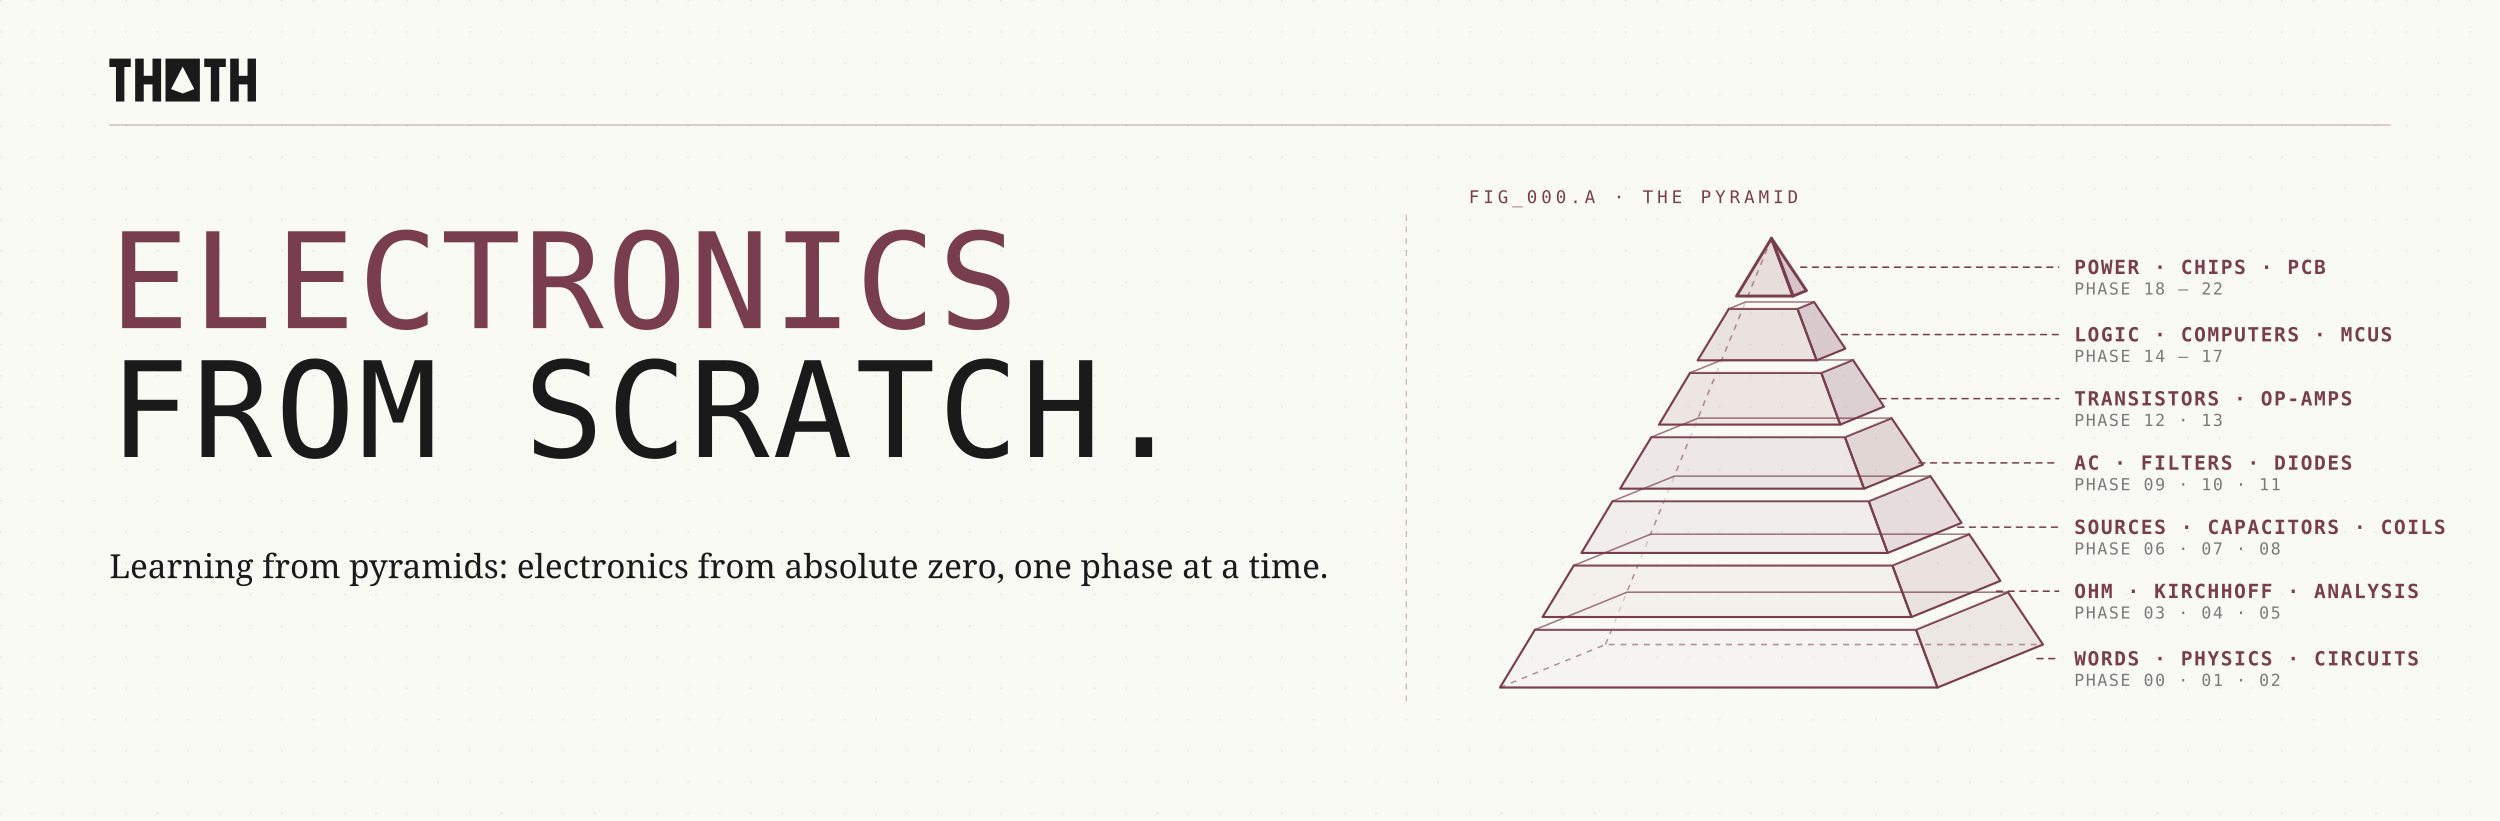
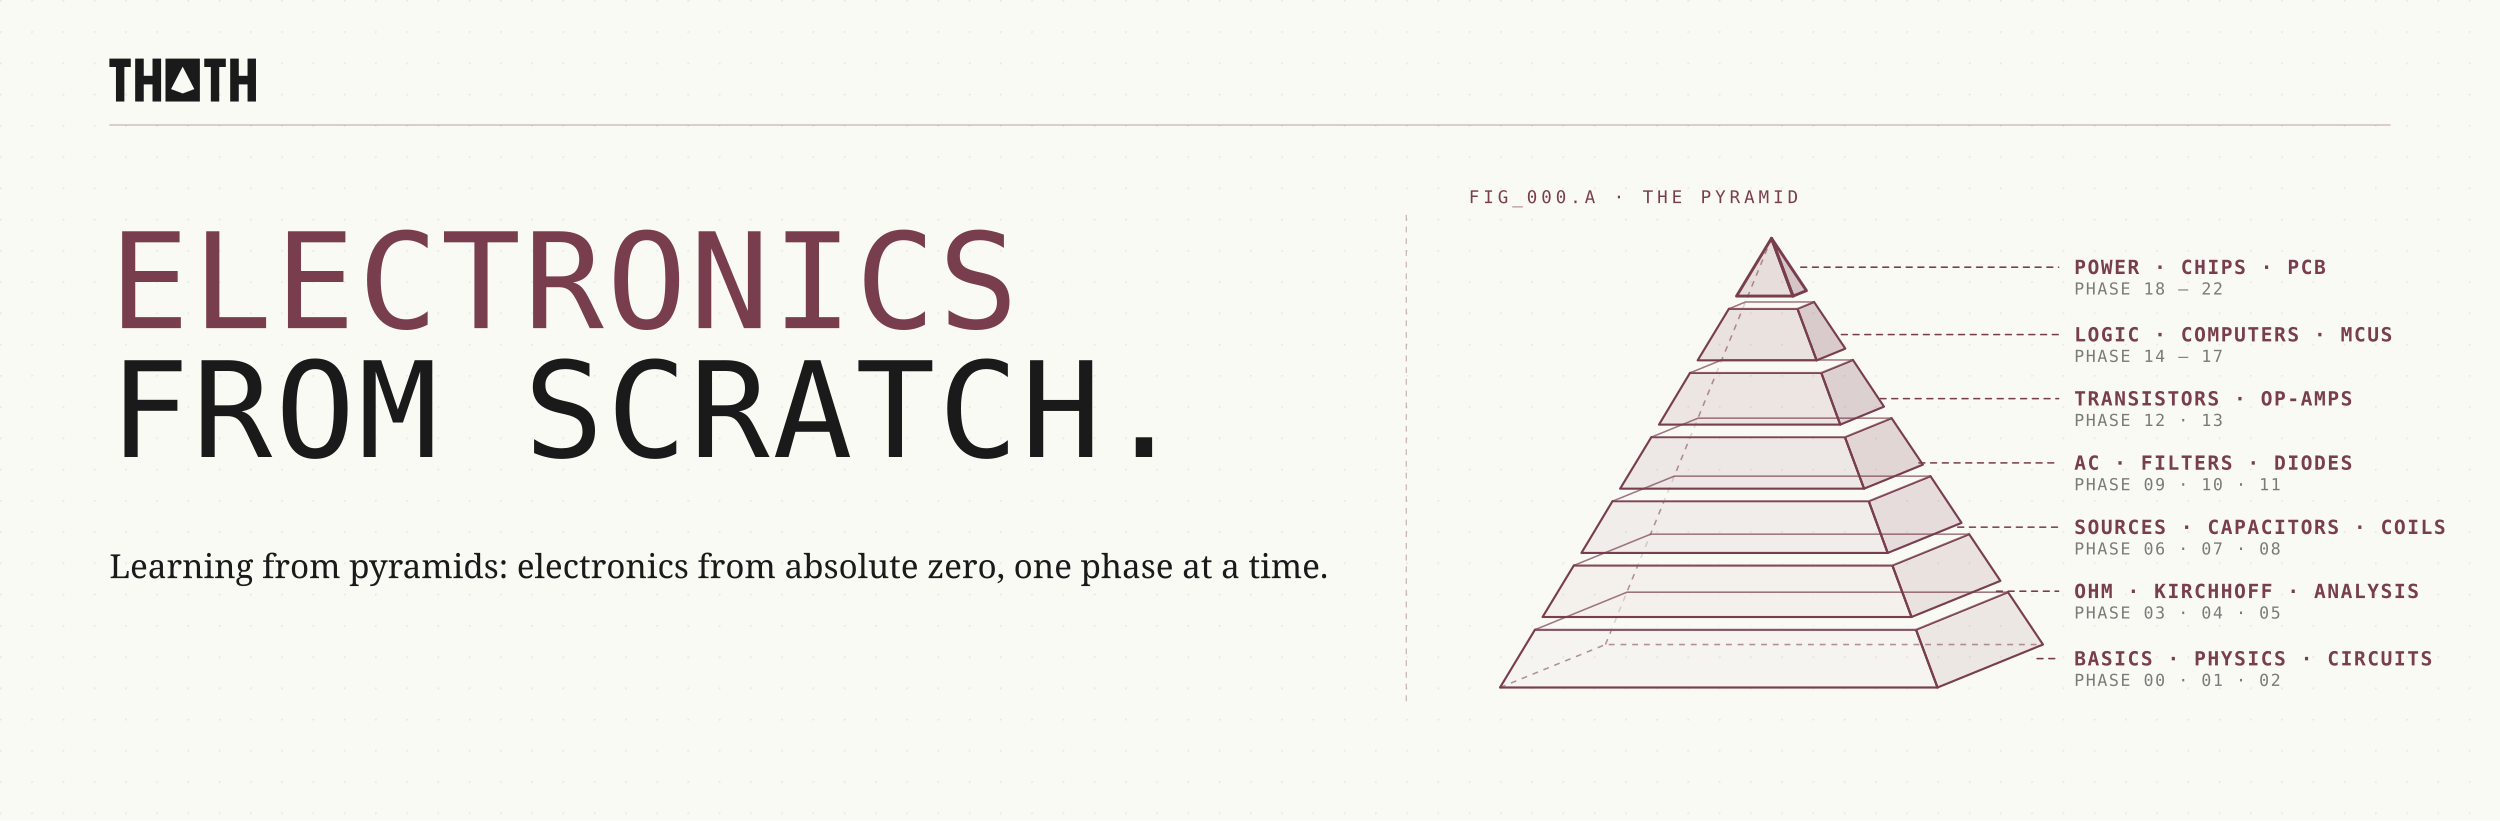
<svg xmlns="http://www.w3.org/2000/svg" width="1280" height="420" viewBox="0 0 1280 420" role="img" aria-label="THOTH · Electronics from Scratch: learning from pyramids. 23 phases from the words and the physics up to transistors, digital logic, computers, microcontrollers, chip design and PCBs">
  <defs>
    <pattern id="paper" x="0" y="0" width="16" height="16" patternUnits="userSpaceOnUse">
      <circle cx="0" cy="0" r="1" fill="#1a1a1a" fill-opacity="0.08" />
    </pattern>
    <style>
      .bp { stroke: #793e4d; stroke-linejoin: round; stroke-linecap: round; }
      .mono { font-family: 'JetBrains Mono', ui-monospace, SFMono-Regular, Menlo, Consolas, monospace; }
      .display { font-family: 'VT323', ui-monospace, SFMono-Regular, Menlo, monospace; font-weight: 400; }
      .serif { font-family: 'Source Serif 4', Georgia, serif; }
    </style>
  </defs>
  <rect width="1280" height="420" fill="#fafaf5" />
  <rect width="1280" height="420" fill="url(#paper)" />
  <g transform="translate(49.36, -5.37) scale(0.08627)">
    <path fill="#1a1a1a" fill-rule="evenodd" d="M 77 410 H 204 V 460 H 166 V 665 H 116 V 460 H 77 Z M 230 410 H 281 V 512 H 333 V 410 H 384 V 665 H 333 V 563 H 281 V 665 H 230 Z M 410 410 H 614 V 665 H 410 Z M 512 458 L 443 591 L 512 617 L 581 591 Z M 640 410 H 768 V 460 H 729 V 665 H 679 V 460 H 640 Z M 794 410 H 845 V 512 H 897 V 410 H 947 V 665 H 897 V 563 H 845 V 665 H 794 Z" />
  </g>
  <line x1="56" y1="64" x2="1224" y2="64" stroke="#793e4d" stroke-width="0.6" stroke-opacity="0.4" />
  <g transform="translate(56, 110)">
    <text class="display" x="0" y="58" font-size="68" letter-spacing="1.5" fill="#793e4d">ELECTRONICS</text>
    <text class="display" x="0" y="124" font-size="68" letter-spacing="1.5" fill="#1a1a1a">FROM SCRATCH.</text>
  </g>
  <g class="serif" font-size="17" fill="#1a1a1a">
    <text x="56" y="296">Learning from pyramids: electronics from absolute zero, one phase at a time.</text>
  </g>
  <line x1="720" y1="110" x2="720" y2="362" stroke="#793e4d" stroke-width="0.6" stroke-opacity="0.4" stroke-dasharray="3 3" />
  <g class="mono" font-size="9" letter-spacing="2" fill="#793e4d">
    <text x="752" y="104">FIG_000.A  ·  THE PYRAMID</text>
  </g>
  <g stroke="#793e4d" stroke-width="0.8" stroke-dasharray="3 3" stroke-opacity="0.55" fill="none">
    <polyline points="768.0,352.0 822.0,330.0 1046.0,330.0" />
    <line x1="822.0" y1="330.0" x2="907.0" y2="122.0" />
  </g>
  <g>
    <polygon class="bp" points="768.0,352.0 992.0,352.0 981.0,322.4 785.9,322.4" fill="#793e4d" fill-opacity="0.03" stroke-width="1.1" />
    <polygon class="bp" points="992.0,352.0 1046.0,330.0 1028.1,303.2 981.0,322.4" fill="#793e4d" fill-opacity="0.10" stroke-width="1.1" />
    <polygon class="bp" points="785.9,322.4 981.0,322.4 1028.1,303.2 833.0,303.2" fill="#fafaf5" fill-opacity="0.6" stroke-width="0.8" stroke-opacity="0.7" />
  </g>
  <g>
    <polygon class="bp" points="789.8,315.9 978.7,315.9 968.9,289.5 805.8,289.5" fill="#793e4d" fill-opacity="0.05" stroke-width="1.1" />
    <polygon class="bp" points="978.7,315.9 1024.2,297.4 1008.2,273.5 968.9,289.5" fill="#793e4d" fill-opacity="0.13" stroke-width="1.1" />
    <polygon class="bp" points="805.8,289.5 968.9,289.5 1008.2,273.5 845.1,273.5" fill="#fafaf5" fill-opacity="0.6" stroke-width="0.8" stroke-opacity="0.7" />
  </g>
  <g>
    <polygon class="bp" points="809.7,283.1 966.5,283.1 956.8,256.6 825.6,256.6" fill="#793e4d" fill-opacity="0.07" stroke-width="1.1" />
    <polygon class="bp" points="966.5,283.1 1004.3,267.7 988.4,243.8 956.8,256.6" fill="#793e4d" fill-opacity="0.16" stroke-width="1.1" />
    <polygon class="bp" points="825.6,256.6 956.8,256.6 988.4,243.8 857.2,243.8" fill="#fafaf5" fill-opacity="0.6" stroke-width="0.8" stroke-opacity="0.7" />
  </g>
  <g>
    <polygon class="bp" points="829.5,250.2 954.4,250.2 944.6,223.8 845.5,223.8" fill="#793e4d" fill-opacity="0.09" stroke-width="1.1" />
    <polygon class="bp" points="954.4,250.2 984.5,237.9 968.5,214.1 944.6,223.8" fill="#793e4d" fill-opacity="0.19" stroke-width="1.1" />
    <polygon class="bp" points="845.5,223.8 944.6,223.8 968.5,214.1 869.4,214.1" fill="#fafaf5" fill-opacity="0.6" stroke-width="0.8" stroke-opacity="0.7" />
  </g>
  <g>
    <polygon class="bp" points="849.4,217.4 942.2,217.4 932.5,190.9 865.3,190.9" fill="#793e4d" fill-opacity="0.11" stroke-width="1.1" />
    <polygon class="bp" points="942.2,217.4 964.6,208.2 948.7,184.3 932.5,190.9" fill="#793e4d" fill-opacity="0.22" stroke-width="1.1" />
    <polygon class="bp" points="865.3,190.9 932.5,190.9 948.7,184.3 881.5,184.3" fill="#fafaf5" fill-opacity="0.6" stroke-width="0.8" stroke-opacity="0.7" />
  </g>
  <g>
    <polygon class="bp" points="869.2,184.5 930.1,184.5 920.3,158.1 885.2,158.1" fill="#793e4d" fill-opacity="0.13" stroke-width="1.1" />
    <polygon class="bp" points="930.1,184.5 944.8,178.5 928.8,154.6 920.3,158.1" fill="#793e4d" fill-opacity="0.25" stroke-width="1.1" />
    <polygon class="bp" points="885.2,158.1 920.3,158.1 928.8,154.6 893.7,154.6" fill="#fafaf5" fill-opacity="0.6" stroke-width="0.8" stroke-opacity="0.7" />
  </g>
  <g>
    <polygon class="bp" points="889.1,151.6 918.0,151.6 907.0,122.0" fill="#793e4d" fill-opacity="0.15" stroke-width="1.5" />
    <polygon class="bp" points="918.0,151.6 924.9,148.8 907.0,122.0" fill="#793e4d" fill-opacity="0.28" stroke-width="1.5" />
  </g>
  <g class="bp" stroke-width="0.8" stroke-dasharray="3 3">
    <line x1="1043.0" y1="337.2" x2="1054" y2="337.2" />
    <line x1="1022.2" y1="302.7" x2="1054" y2="302.7" />
    <line x1="1002.4" y1="269.9" x2="1054" y2="269.9" />
    <line x1="982.5" y1="237.0" x2="1054" y2="237.0" />
    <line x1="962.6" y1="204.1" x2="1054" y2="204.1" />
    <line x1="942.8" y1="171.3" x2="1054" y2="171.3" />
    <line x1="922.0" y1="136.8" x2="1054" y2="136.8" />
  </g>
  <g class="mono" font-size="10" letter-spacing="0.8" fill="#793e4d" font-weight="600">
-     <text x="1062" y="340.7">WORDS · PHYSICS · CIRCUITS</text>
+     <text x="1062" y="340.7">BASICS · PHYSICS · CIRCUITS</text>
    <text x="1062" y="306.2">OHM · KIRCHHOFF · ANALYSIS</text>
    <text x="1062" y="273.4">SOURCES · CAPACITORS · COILS</text>
    <text x="1062" y="240.5">AC · FILTERS · DIODES</text>
    <text x="1062" y="207.6">TRANSISTORS · OP-AMPS</text>
    <text x="1062" y="174.8">LOGIC · COMPUTERS · MCUS</text>
    <text x="1062" y="140.3">POWER · CHIPS · PCB</text>
  </g>
  <g class="mono" font-size="8.5" letter-spacing="0.8" fill="#7a7a78">
    <text x="1062" y="351.2">PHASE 00 · 01 · 02</text>
    <text x="1062" y="316.7">PHASE 03 · 04 · 05</text>
    <text x="1062" y="283.9">PHASE 06 · 07 · 08</text>
    <text x="1062" y="251.0">PHASE 09 · 10 · 11</text>
    <text x="1062" y="218.1">PHASE 12 · 13</text>
    <text x="1062" y="185.3">PHASE 14 – 17</text>
    <text x="1062" y="150.8">PHASE 18 – 22</text>
  </g>
</svg>
